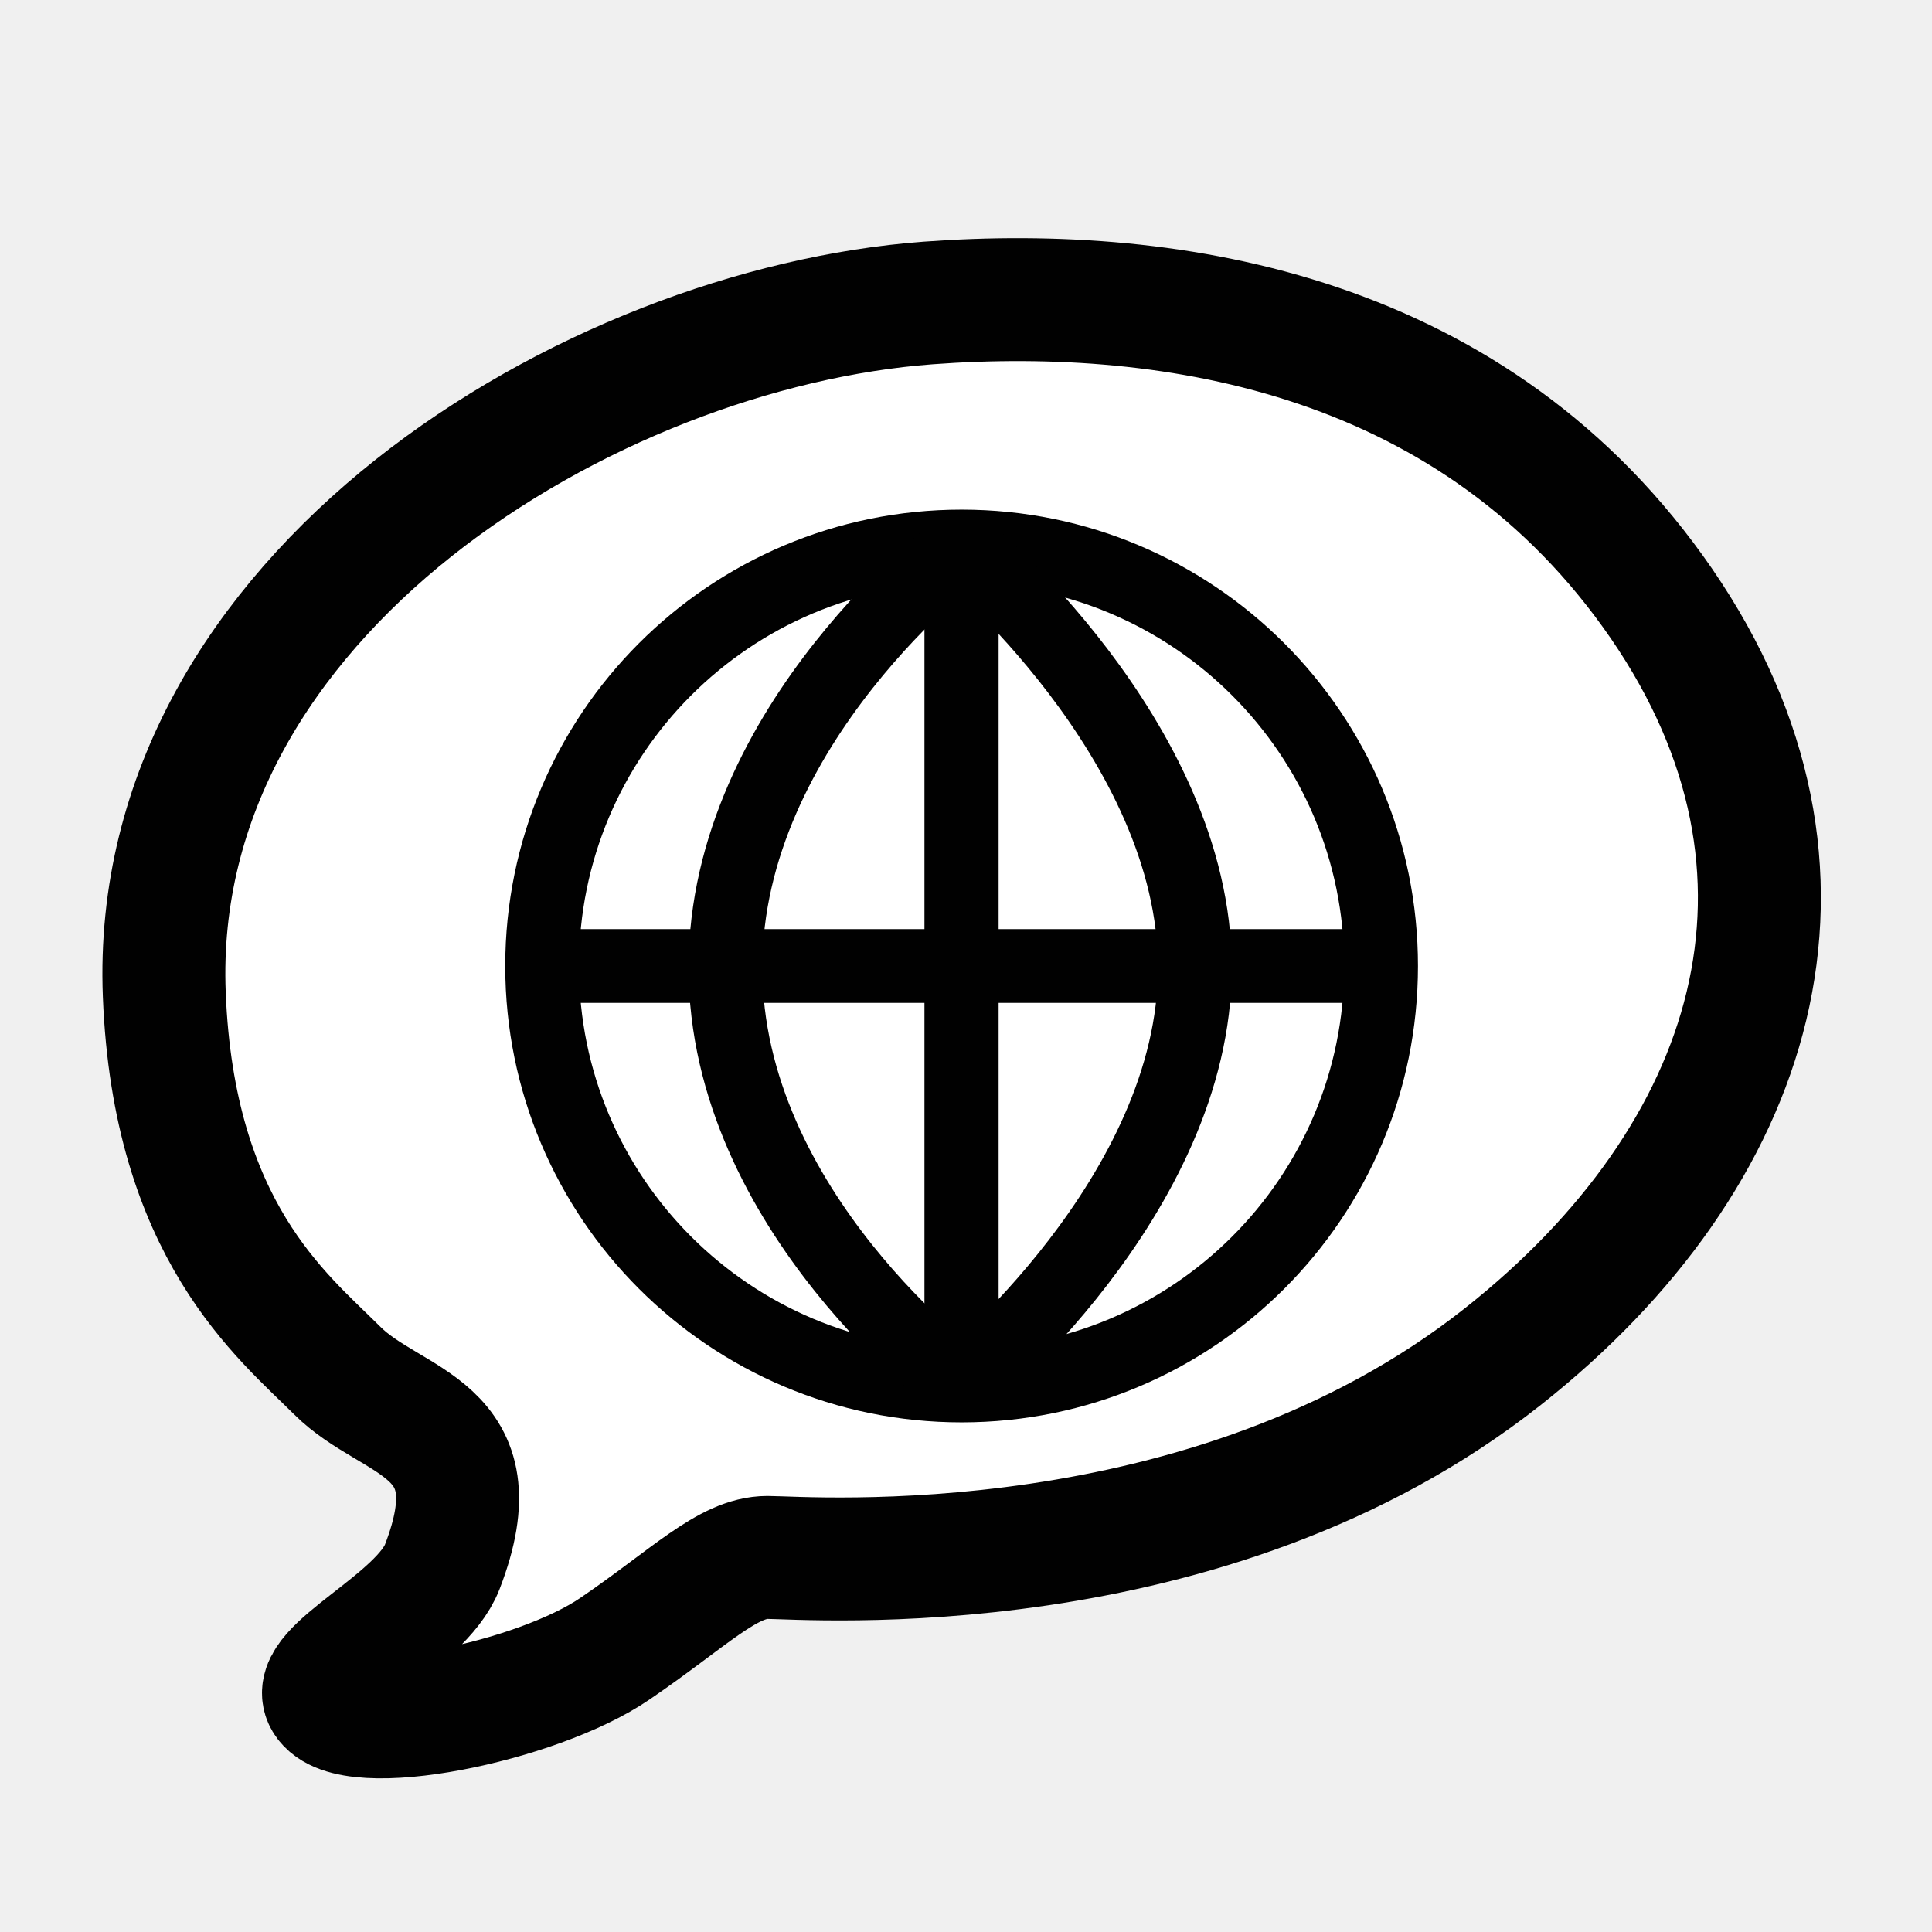
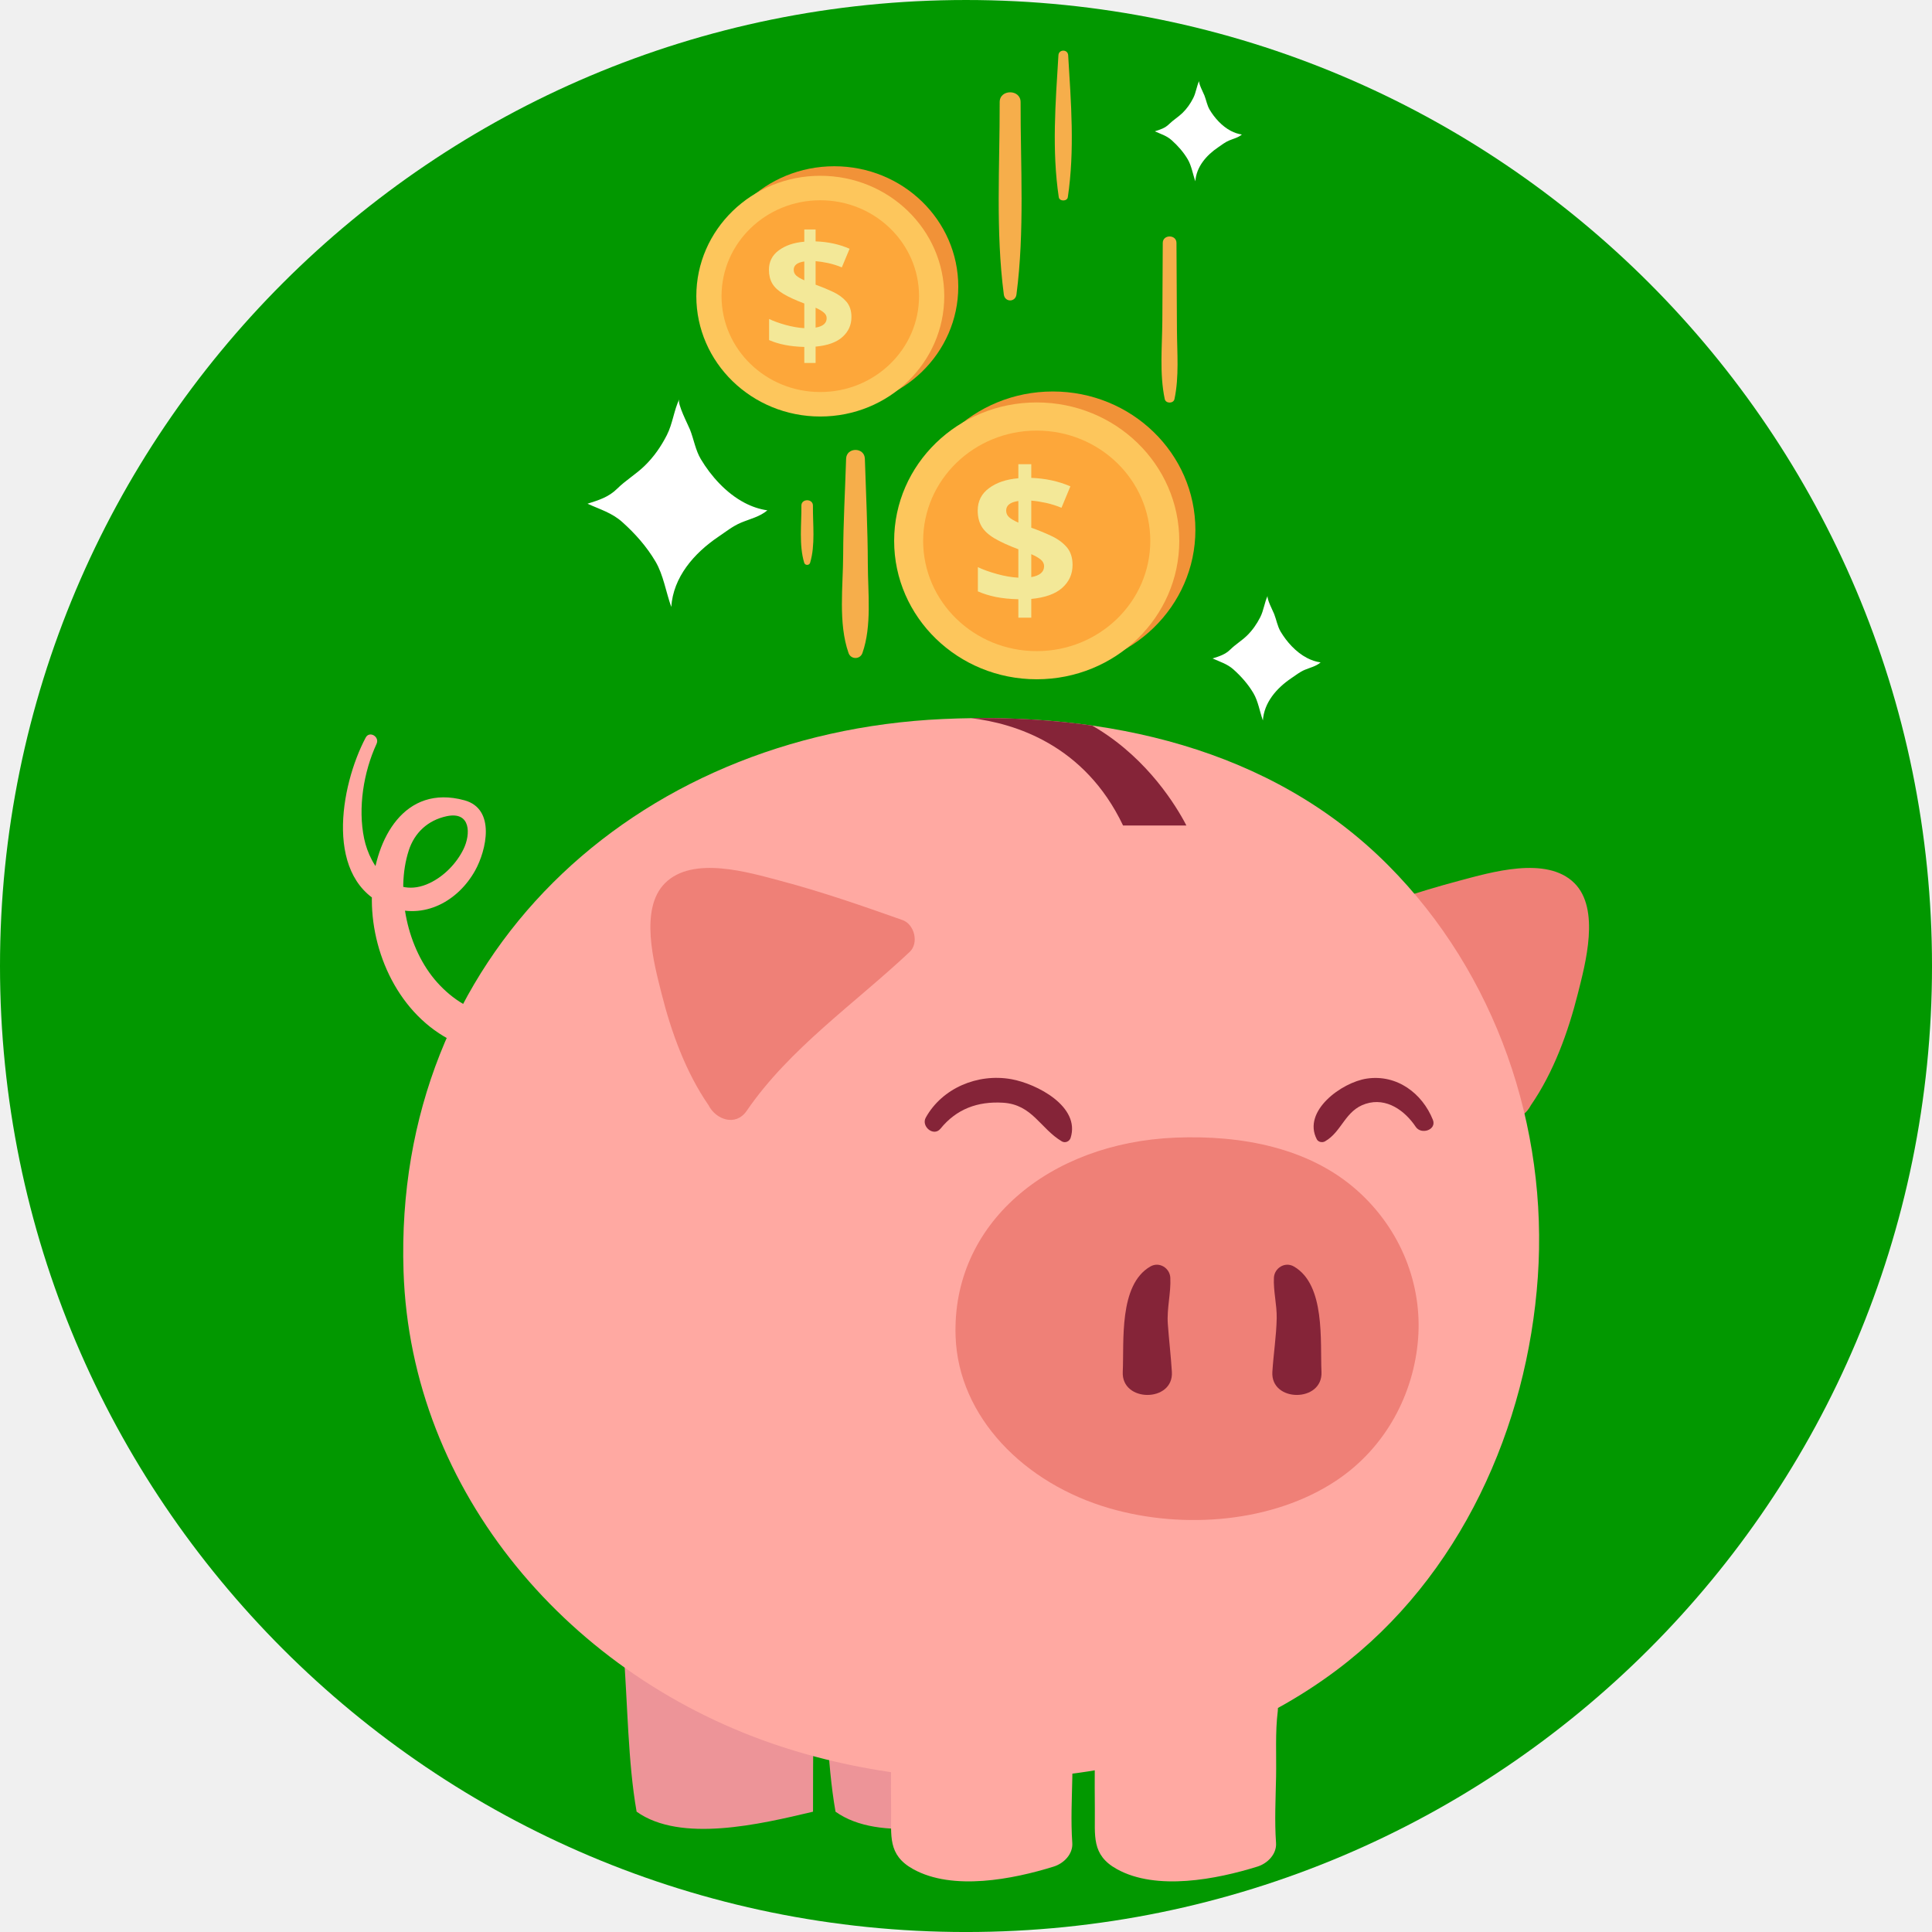
- <svg xmlns="http://www.w3.org/2000/svg" enable-background="new 0 0 55 55" height="55px" version="1.1" viewBox="0 0 55 55" width="55px" x="0px" xml:space="preserve" y="0px">
-   <g display="block" id="activity-helloworld">
-     <path d="M9.263,48.396c0.682,1.152,6.027,0.059,8.246-1.463   c2.102-1.432,3.207-2.596,4.336-2.596c1.133,0,12.54,0.92,20.935-5.715c7.225-5.707,9.773-13.788,4.52-21.437   c-5.252-7.644-13.832-9.08-20.878-8.56C16.806,9.342,4.224,16.91,4.677,28.313c0.264,6.711,3.357,9.143,4.922,10.703   c1.562,1.566,4.545,1.566,2.992,5.588C11.981,46.183,8.753,47.522,9.263,48.396z" display="inline" fill="#FFFFFF" stroke="#010101" stroke-width="3.5" />
-   </g>
-   <circle cx="27.375" cy="27.5" r="19.903" transform="matrix(0.6,0,0,0.6,10.95,11)" id="circle4" fill="#FFFFFF" stroke="#010101" stroke-width="3.5" display="inline" />
-   <g transform="matrix(0.6,0,0,0.6,10.95,11)" id="g6" style="display:inline">
-     <path d="m 27.376,7.598 c 0,0 -11.205,8.394 -11.205,19.976 0,11.583 11.205,19.829 11.205,19.829" id="path8" fill="#FFFFFF" stroke="#010101" stroke-width="3.5" />
-     <path d="m 27.376,7.598 c 0,0 11.066,9.141 11.066,19.976 0,10.839 -11.066,19.829 -11.066,19.829" id="path10" fill="#FFFFFF" stroke="#010101" stroke-width="3.5" />
-     <line x1="27.376" x2="27.376" y1="7.598" y2="47.402" id="line12" fill="#FFFFFF" stroke="#010101" stroke-width="3.5" />
-     <line x1="27.376" x2="27.376" y1="7.598" y2="47.402" id="line14" fill="#FFFFFF" stroke="#010101" stroke-width="3.5" />
-     <line x1="27.376" x2="27.376" y1="7.598" y2="47.402" id="line16" fill="#FFFFFF" stroke="#010101" stroke-width="3.5" />
-     <line x1="7.472" x2="47.278" y1="27.5" y2="27.5" id="line18" fill="#FFFFFF" stroke="#010101" stroke-width="3.5" />
+ <svg xmlns="http://www.w3.org/2000/svg" width="14.552mm" height="14.552mm" viewBox="0 0 14.552 14.552" version="1.1" id="svg8">
+   <defs id="defs2">
+     <clipPath clipPathUnits="userSpaceOnUse" id="clipPath300">
+       <path d="m 244.632,287.056 c 8.426,-1.031 22.109,-5.305 29.603,-21.543 v 0 H 292.2 c 0,0 -4.125,10.15 -13.842,18.141 v 0 c -10.164,2.375 -20.736,3.419 -31.352,3.419 v 0 c -0.791,0 -1.583,-0.006 -2.374,-0.017" id="path298" />
+     </clipPath>
+     <clipPath clipPathUnits="userSpaceOnUse" id="clipPath576">
+       <path d="M 0,500 H 500 V 0 H 0 Z" id="path574" />
+     </clipPath>
+     <clipPath clipPathUnits="userSpaceOnUse" id="clipPath600">
+       <path d="M 0,500 H 500 V 0 H 0 Z" id="path598" />
+     </clipPath>
+     <clipPath clipPathUnits="userSpaceOnUse" id="clipPath624">
+       <path d="M 0,500 H 500 V 0 H 0 Z" id="path622" />
+     </clipPath>
+   </defs>
+   <g id="layer1" transform="translate(-11.33929,-95.30245)">
+     <g id="g1438" transform="matrix(0.03864614,0,0,-0.03752245,65.00901,122.4556)">
+       <ellipse style="fill:#029800;fill-opacity:1;stroke:none;stroke-width:1.045;stroke-miterlimit:4;stroke-dasharray:none;stroke-opacity:1" id="path5079-2" cx="-1200.474" cy="-529.738" transform="scale(1,-1)" rx="188.273" ry="193.912" />
+       <g transform="translate(-1444.1,292.4322)" id="g2167">
+         <path id="path224" style="fill:#ed9498;fill-opacity:1;fill-rule:nonzero;stroke:none" d="m 176.85,100.324 c 0.859,-11.347 0.859,-22.692 2.578,-32.777 8.596,-6.303 24.068,-2.522 34.382,0 0,11.346 0,23.953 0.86,35.298 -11.174,0 -21.488,0 -32.663,1.26 -1.719,-2.52 -2.579,-5.042 -2.579,-8.824" />
+         <path id="path228" style="fill:#ed9498;fill-opacity:1;fill-rule:nonzero;stroke:none" d="m 215.615,100.324 c 0.859,-11.347 0.859,-22.692 2.579,-32.777 8.595,-6.303 24.067,-2.522 34.382,0 0,11.346 0,23.953 0.859,35.298 -11.174,0 -21.488,0 -32.663,1.26 -1.719,-2.52 -2.578,-5.042 -2.578,-8.824" />
+         <path id="path232" style="fill:#ef8077;fill-opacity:1;fill-rule:nonzero;stroke:none" d="m 314.512,240.144 c 10.657,-10.327 23.465,-19.406 31.76,-31.89 2.173,-3.269 6.053,-1.737 7.435,1.084 4.465,6.664 7.285,14.717 9.174,22.448 1.462,5.978 4.386,16.974 -0.684,22.162 -5.418,5.543 -16.27,2.161 -22.627,0.424 -8.019,-2.192 -15.837,-4.997 -23.644,-7.836 -2.354,-0.857 -3.239,-4.623 -1.414,-6.392" />
+         <path id="path236" style="fill:#ffa9a2;fill-opacity:1;fill-rule:nonzero;stroke:none" d="m 325.857,257.584 c -22.818,23.583 -54.987,30.795 -86.736,29.302 -60.448,-2.844 -107.114,-47.752 -105.12,-110.864 1.403,-44.386 32.555,-81.661 73.806,-95.47 35.484,-11.881 78.122,-7.744 108.098,15.448 24.166,18.696 37.144,48.886 39.166,78.844 2.033,30.118 -8.116,60.935 -29.214,82.74" />
+         <path id="path240" style="fill:#ef8077;fill-opacity:1;fill-rule:nonzero;stroke:none" d="m 319.825,192.286 c -9.304,8.508 -22.42,11.109 -35.364,10.57 -24.647,-1.025 -43.674,-17.225 -42.861,-39.993 0.573,-16.012 13.274,-29.459 30.092,-34.44 14.468,-4.286 31.854,-2.793 44.075,5.573 9.853,6.744 15.145,17.635 15.969,28.442 0.828,10.865 -3.31,21.982 -11.911,29.848" />
+         <path id="path244" style="fill:#852438;fill-opacity:1;fill-rule:nonzero;stroke:none" d="m 279.546,176.983 c -6.178,-3.681 -5.092,-15.061 -5.369,-21.148 -0.283,-6.191 9.946,-6.157 9.573,0 -0.194,3.199 -0.559,6.38 -0.788,9.577 -0.228,3.172 0.636,6.237 0.484,9.333 -0.093,1.92 -2.142,3.286 -3.9,2.238" />
+         <path id="path248" style="fill:#852438;fill-opacity:1;fill-rule:nonzero;stroke:none" d="m 303.638,174.745 c -0.132,-2.69 0.596,-5.421 0.542,-8.165 -0.07,-3.584 -0.627,-7.166 -0.845,-10.745 -0.374,-6.156 9.857,-6.191 9.574,0 -0.278,6.088 0.808,17.468 -5.37,21.148 -1.757,1.048 -3.806,-0.318 -3.901,-2.238" />
+         <path id="path252" style="fill:#852438;fill-opacity:1;fill-rule:nonzero;stroke:none" d="m 238.654,204.653 c 3.109,3.946 7.236,5.52 12.181,5.211 5.732,-0.357 7.265,-5.189 11.468,-7.759 0.659,-0.403 1.491,-0.009 1.709,0.694 1.951,6.304 -6.594,10.875 -11.551,11.789 -6.585,1.212 -13.5,-1.811 -16.678,-7.719 -0.943,-1.752 1.539,-3.907 2.871,-2.216" />
+         <path id="path256" style="fill:#852438;fill-opacity:1;fill-rule:nonzero;stroke:none" d="m 334.619,206.432 c -2.048,5.279 -6.984,9.184 -12.896,8.271 -4.865,-0.75 -12.596,-6.516 -9.727,-12.18 0.286,-0.566 1.069,-0.723 1.592,-0.417 3.327,1.946 3.875,6.199 7.941,7.543 4.053,1.341 7.655,-1.391 9.748,-4.626 1.073,-1.658 4.123,-0.607 3.342,1.409" />
+         <path id="path260" style="fill:#ef8077;fill-opacity:1;fill-rule:nonzero;stroke:none" d="m 231.241,246.535 c -7.807,2.84 -15.625,5.645 -23.644,7.836 -6.357,1.738 -17.209,5.12 -22.627,-0.424 -5.07,-5.187 -2.146,-16.183 -0.684,-22.162 1.89,-7.73 4.709,-15.783 9.175,-22.447 1.382,-2.822 5.261,-4.354 7.435,-1.084 8.294,12.483 21.103,21.562 31.759,31.889 1.826,1.769 0.94,5.536 -1.414,6.392" />
+         <path id="path264" style="fill:#ffa9a2;fill-opacity:1;fill-rule:nonzero;stroke:none" d="m 231.688,85.868 c 0.645,-8.51 0.645,-17.019 1.934,-24.583 6.447,-4.728 18.051,-1.891 25.786,0 0,8.51 0,17.965 0.645,26.474 -8.38,0 -16.116,0 -24.497,0.946 -1.289,-1.892 -1.934,-3.782 -1.934,-6.619" />
+         <path id="path268" style="fill:#ffa9a2;fill-opacity:1;fill-rule:nonzero;stroke:none" d="m 228.896,85.868 c 0.214,-5.968 0.051,-11.922 0.13,-17.89 0.069,-5.24 -0.729,-9.089 4.298,-11.96 7.723,-4.411 19.444,-2.038 27.396,0.512 1.99,0.638 3.773,2.522 3.62,4.755 -0.302,4.386 -0.075,8.843 0.008,13.237 0.083,4.394 -0.191,8.917 0.333,13.237 0.311,2.568 -2.343,4.552 -4.628,4.628 -8.169,0.273 -16.368,0.469 -24.497,1.364 -1.741,0.19 -3.498,-1.105 -4.357,-2.5 -1.479,-2.403 -2.116,-4.766 -2.279,-7.57 -0.095,-1.643 0.976,-3.326 2.368,-4.125 5.276,-3.035 6.627,3.292 8.625,6.602 -1.452,-0.833 -2.905,-1.667 -4.357,-2.5 8.185,-0.827 16.286,-0.798 24.497,-0.526 -1.543,1.542 -3.086,3.084 -4.627,4.627 -0.089,-4.394 -0.719,-8.801 -0.795,-13.237 -0.075,-4.402 0.149,-8.844 -0.154,-13.237 1.207,1.586 2.414,3.171 3.621,4.755 -7.166,-1.217 -15.223,-4.428 -22.189,-0.844 0.694,-0.901 1.387,-1.804 2.081,-2.707 -2.03,7.701 -2.675,15.472 -3.51,23.379 -0.37,3.5 -5.715,3.663 -5.584,0" />
+         <path id="path272" style="fill:#ffa9a2;fill-opacity:1;fill-rule:nonzero;stroke:none" d="m 271.399,85.868 c 0.645,-8.51 0.645,-17.019 1.933,-24.583 6.447,-4.728 18.051,-1.891 25.787,0 0,8.51 0,17.965 0.644,26.474 -8.38,0 -16.115,0 -24.497,0.946 -1.29,-1.892 -1.934,-3.782 -1.934,-6.619" />
+         <path id="path276" style="fill:#ffa9a2;fill-opacity:1;fill-rule:nonzero;stroke:none" d="m 268.606,85.868 c 0.215,-5.968 0.051,-11.922 0.13,-17.89 0.07,-5.24 -0.729,-9.089 4.299,-11.96 7.722,-4.411 19.443,-2.038 27.395,0.512 1.99,0.638 3.774,2.522 3.62,4.755 -0.301,4.386 -0.075,8.843 0.008,13.237 0.083,4.394 -0.19,8.917 0.333,13.237 0.312,2.568 -2.344,4.552 -4.628,4.628 -8.17,0.273 -16.368,0.469 -24.497,1.364 -1.74,0.19 -3.498,-1.105 -4.357,-2.5 -1.479,-2.403 -2.116,-4.766 -2.279,-7.57 -0.094,-1.643 0.975,-3.326 2.368,-4.125 5.276,-3.035 6.628,3.292 8.626,6.602 -1.453,-0.833 -2.906,-1.667 -4.358,-2.5 8.186,-0.827 16.286,-0.798 24.497,-0.526 -1.543,1.542 -3.086,3.084 -4.628,4.627 -0.088,-4.394 -0.717,-8.801 -0.794,-13.237 -0.075,-4.402 0.149,-8.844 -0.154,-13.237 1.207,1.586 2.414,3.171 3.621,4.755 -7.166,-1.217 -15.223,-4.428 -22.189,-0.844 0.693,-0.901 1.388,-1.804 2.083,-2.707 -2.032,7.701 -2.677,15.472 -3.511,23.379 -0.369,3.5 -5.716,3.663 -5.585,0" />
+         <path id="path280" style="fill:#ffa9a2;fill-opacity:1;fill-rule:nonzero;stroke:none" d="m 126.622,283.152 c -4.96,-9.647 -8.292,-28.776 4.408,-33.898 6.987,-2.819 13.651,1.144 16.931,7.226 2.188,4.054 4.054,12.364 -2.097,14.093 -11.742,3.301 -17.362,-7.865 -17.977,-17.878 -0.705,-11.467 4.576,-24.305 14.896,-30.048 4.236,-2.357 9.354,-2.876 14.082,-2.22 4.833,0.671 13.046,3.264 15.116,8.133 0.612,1.438 -0.093,2.944 -1.75,3.051 -3.136,0.202 -6.435,-1.859 -9.397,-2.814 -2.849,-0.918 -5.809,-1.327 -8.794,-1.163 -4.569,0.25 -8.562,3.035 -11.472,6.37 -5.842,6.699 -8.196,18.063 -5.546,26.506 1.119,3.564 3.727,6.056 7.373,6.863 4.744,1.049 4.717,-3.608 3.302,-6.591 -1.348,-2.845 -3.764,-5.433 -6.593,-6.82 -6.922,-3.394 -11.614,3.127 -12.784,8.943 -1.234,6.135 -0.115,13.324 2.426,19.005 0.634,1.419 -1.388,2.674 -2.124,1.242" />
+         <g id="g294">
+           <g id="g296" clip-path="url(#clipPath300)">
+             <g id="g302" transform="translate(232.6338,285.3677)">
+               <path d="m 0,0 c 0,0 25.528,2.836 36.874,-21.747 h 17.965 c 0,0 -12.292,30.256 -44.439,27.42 z" style="fill:#852438;fill-opacity:1;fill-rule:nonzero;stroke:none" id="path304" />
+             </g>
+           </g>
+         </g>
+         <g id="g570">
+           <g id="g572" clip-path="url(#clipPath576)">
+             <g id="g578" transform="translate(288.334,324.8477)">
+               <path d="m 0,0 c 0,-15.346 -12.44,-27.786 -27.786,-27.786 -15.346,0 -27.787,12.44 -27.787,27.786 0,15.346 12.441,27.786 27.787,27.786 C -12.44,27.786 0,15.346 0,0" style="fill:#f19238;fill-opacity:1;fill-rule:nonzero;stroke:none" id="path580" />
+             </g>
+             <g id="g582" transform="translate(285.1934,322.6499)">
+               <path d="m 0,0 c 0,-15.346 -12.439,-27.786 -27.786,-27.786 -15.346,0 -27.786,12.44 -27.786,27.786 0,15.346 12.44,27.786 27.786,27.786 C -12.439,27.786 0,15.346 0,0" style="fill:#fdc65c;fill-opacity:1;fill-rule:nonzero;stroke:none" id="path584" />
+             </g>
+             <g id="g586" transform="translate(279.542,322.6499)">
+               <path d="m 0,0 c 0,-12.225 -9.91,-22.135 -22.135,-22.135 -12.224,0 -22.134,9.91 -22.134,22.135 0,12.225 9.91,22.134 22.134,22.134 C -9.91,22.134 0,12.225 0,0" style="fill:#fda73a;fill-opacity:1;fill-rule:nonzero;stroke:none" id="path588" />
+             </g>
+           </g>
+         </g>
+         <text transform="matrix(1,0,0,-1,244.2822,309.415)" style="font-variant:normal;font-weight:bold;font-stretch:normal;font-size:37.712px;font-family:Quicksand;-inkscape-font-specification:Quicksand-Bold;writing-mode:lr-tb;fill:#f3e898;fill-opacity:1;fill-rule:nonzero;stroke:none" id="text592">
+           <tspan x="0" y="0" id="tspan590">$</tspan>
+         </text>
+         <g id="g594">
+           <g id="g596" clip-path="url(#clipPath600)">
+             <g id="g602" transform="translate(242.1191,373.6831)">
+               <path d="m 0,0 c 0,-13.344 -10.817,-24.162 -24.161,-24.162 -13.345,0 -24.163,10.818 -24.163,24.162 0,13.344 10.818,24.162 24.163,24.162 C -10.817,24.162 0,13.344 0,0" style="fill:#f19238;fill-opacity:1;fill-rule:nonzero;stroke:none" id="path604" />
+             </g>
+             <g id="g606" transform="translate(239.3887,371.772)">
+               <path d="m 0,0 c 0,-13.344 -10.817,-24.162 -24.162,-24.162 -13.344,0 -24.161,10.818 -24.161,24.162 0,13.344 10.817,24.162 24.161,24.162 C -10.817,24.162 0,13.344 0,0" style="fill:#fdc65c;fill-opacity:1;fill-rule:nonzero;stroke:none" id="path608" />
+             </g>
+             <g id="g610" transform="translate(234.4746,371.772)">
+               <path d="m 0,0 c 0,-10.63 -8.618,-19.248 -19.248,-19.248 -10.629,0 -19.247,8.618 -19.247,19.248 0,10.63 8.618,19.247 19.247,19.247 C -8.618,19.247 0,10.63 0,0" style="fill:#fda73a;fill-opacity:1;fill-rule:nonzero;stroke:none" id="path612" />
+             </g>
+           </g>
+         </g>
+         <text transform="matrix(1,0,0,-1,203.8125,360.2642)" style="font-variant:normal;font-weight:bold;font-stretch:normal;font-size:32.793px;font-family:Quicksand;-inkscape-font-specification:Quicksand-Bold;writing-mode:lr-tb;fill:#f3e898;fill-opacity:1;fill-rule:nonzero;stroke:none" id="text616">
+           <tspan x="0" y="0" id="tspan614">$</tspan>
+         </text>
+         <g id="g618">
+           <g id="g620" clip-path="url(#clipPath624)">
+             <g id="g626" transform="translate(250.1885,410.7173)">
+               <path d="M 0,0 C 0.031,-12.778 -0.809,-25.927 0.809,-38.618 1.01,-40.2 3.068,-40.2 3.27,-38.618 4.887,-25.927 4.047,-12.778 4.078,0 4.085,2.63 -0.006,2.63 0,0" style="fill:#f6ae4b;fill-opacity:1;fill-rule:nonzero;stroke:none" id="path628" />
+             </g>
+             <g id="g630" transform="translate(261.6387,420.1362)">
+               <path d="m 0,0 c -0.562,-9.528 -1.301,-19.025 0.067,-28.5 0.127,-0.876 1.637,-0.876 1.764,0 C 3.199,-19.025 2.46,-9.528 1.898,0 1.826,1.223 0.072,1.223 0,0" style="fill:#f6ae4b;fill-opacity:1;fill-rule:nonzero;stroke:none" id="path632" />
+             </g>
+             <g id="g634" transform="translate(281.9736,382.4604)">
+               <path d="m 0,0 c -0.027,-5.181 -0.055,-10.361 -0.082,-15.542 -0.027,-5.208 -0.579,-10.679 0.469,-15.803 0.192,-0.943 1.706,-0.943 1.898,0 0.925,4.524 0.503,9.264 0.479,13.861 C 2.733,-11.656 2.702,-5.828 2.672,0 2.663,1.723 0.009,1.723 0,0" style="fill:#f6ae4b;fill-opacity:1;fill-rule:nonzero;stroke:none" id="path636" />
+             </g>
+             <g id="g638" transform="translate(220.2583,339.1328)">
+               <path d="m 0,0 c -0.195,-6.436 -0.556,-12.871 -0.573,-19.309 -0.016,-6.258 -0.993,-13.699 1.045,-19.683 0.456,-1.338 2.257,-1.338 2.712,0 1.854,5.443 1.066,12.082 1.05,17.776 C 4.215,-14.139 3.871,-7.074 3.656,0 3.585,2.357 0.071,2.357 0,0" style="fill:#f6ae4b;fill-opacity:1;fill-rule:nonzero;stroke:none" id="path640" />
+             </g>
+             <g id="g642" transform="translate(211.5425,329.7139)">
+               <path d="m 0,0 c 0.041,-3.694 -0.494,-7.895 0.549,-11.461 0.166,-0.571 0.986,-0.571 1.152,0 C 2.744,-7.895 2.209,-3.694 2.25,0 2.266,1.451 -0.016,1.451 0,0" style="fill:#f6ae4b;fill-opacity:1;fill-rule:nonzero;stroke:none" id="path644" />
+             </g>
+             <g id="g646" transform="translate(200.4697,330.2871)">
+               <path d="m 0,0 c -3.603,1.946 -6.543,5.359 -8.517,8.75 -1.052,1.806 -1.38,4.011 -2.113,5.924 -0.388,1.014 -2.526,5.191 -2.102,6.128 -1.068,-2.365 -1.281,-4.92 -2.42,-7.22 -1.135,-2.291 -2.518,-4.347 -4.331,-6.163 -1.668,-1.669 -3.707,-2.914 -5.348,-4.586 -1.675,-1.708 -3.582,-2.293 -5.779,-3.016 2.462,-1.154 4.76,-1.818 6.786,-3.691 2.53,-2.338 4.75,-4.925 6.467,-7.92 1.54,-2.687 2.038,-6.164 3.071,-9.108 0.38,5.957 4.395,10.763 9.196,14.101 1.449,1.007 2.804,2.134 4.41,2.822 1.757,0.754 3.644,1.175 5.124,2.468 C 2.876,-1.282 1.389,-0.75 0,0" style="fill:#ffffff;fill-opacity:1;fill-rule:nonzero;stroke:none" id="path648" />
+             </g>
+             <g id="g650" transform="translate(295.2422,404.9473)">
+               <path d="M 0,0 C -1.743,0.942 -3.167,2.594 -4.122,4.235 -4.631,5.109 -4.791,6.177 -5.146,7.103 -5.333,7.594 -6.367,9.616 -6.162,10.069 -6.68,8.924 -6.783,7.687 -7.334,6.574 -7.883,5.465 -8.553,4.47 -9.43,3.591 c -0.808,-0.808 -1.795,-1.41 -2.589,-2.22 -0.81,-0.827 -1.734,-1.11 -2.797,-1.46 1.192,-0.558 2.304,-0.88 3.285,-1.786 1.224,-1.132 2.299,-2.384 3.13,-3.833 0.746,-1.301 0.986,-2.984 1.486,-4.409 0.185,2.883 2.128,5.209 4.451,6.825 0.702,0.488 1.358,1.033 2.135,1.366 0.85,0.365 1.765,0.569 2.48,1.195 C 1.393,-0.621 0.672,-0.363 0,0" style="fill:#ffffff;fill-opacity:1;fill-rule:nonzero;stroke:none" id="path652" />
+             </g>
+             <g id="g654" transform="translate(310.0703,299.1538)">
+               <path d="m 0,0 c -2.163,1.168 -3.93,3.219 -5.115,5.255 -0.631,1.085 -0.83,2.409 -1.27,3.558 -0.233,0.61 -1.515,3.119 -1.261,3.681 -0.642,-1.42 -0.771,-2.955 -1.455,-4.337 -0.681,-1.376 -1.512,-2.61 -2.6,-3.7 -1.004,-1.003 -2.228,-1.751 -3.212,-2.756 -1.006,-1.026 -2.152,-1.377 -3.472,-1.811 1.479,-0.693 2.86,-1.092 4.076,-2.217 1.52,-1.404 2.853,-2.958 3.884,-4.756 0.926,-1.614 1.224,-3.703 1.844,-5.471 0.229,3.577 2.641,6.464 5.523,8.47 0.871,0.604 1.685,1.281 2.65,1.694 1.054,0.454 2.189,0.706 3.077,1.483 C 1.729,-0.77 0.834,-0.45 0,0" style="fill:#ffffff;fill-opacity:1;fill-rule:nonzero;stroke:none" id="path656" />
+             </g>
+           </g>
+         </g>
+       </g>
+     </g>
  </g>
</svg>
